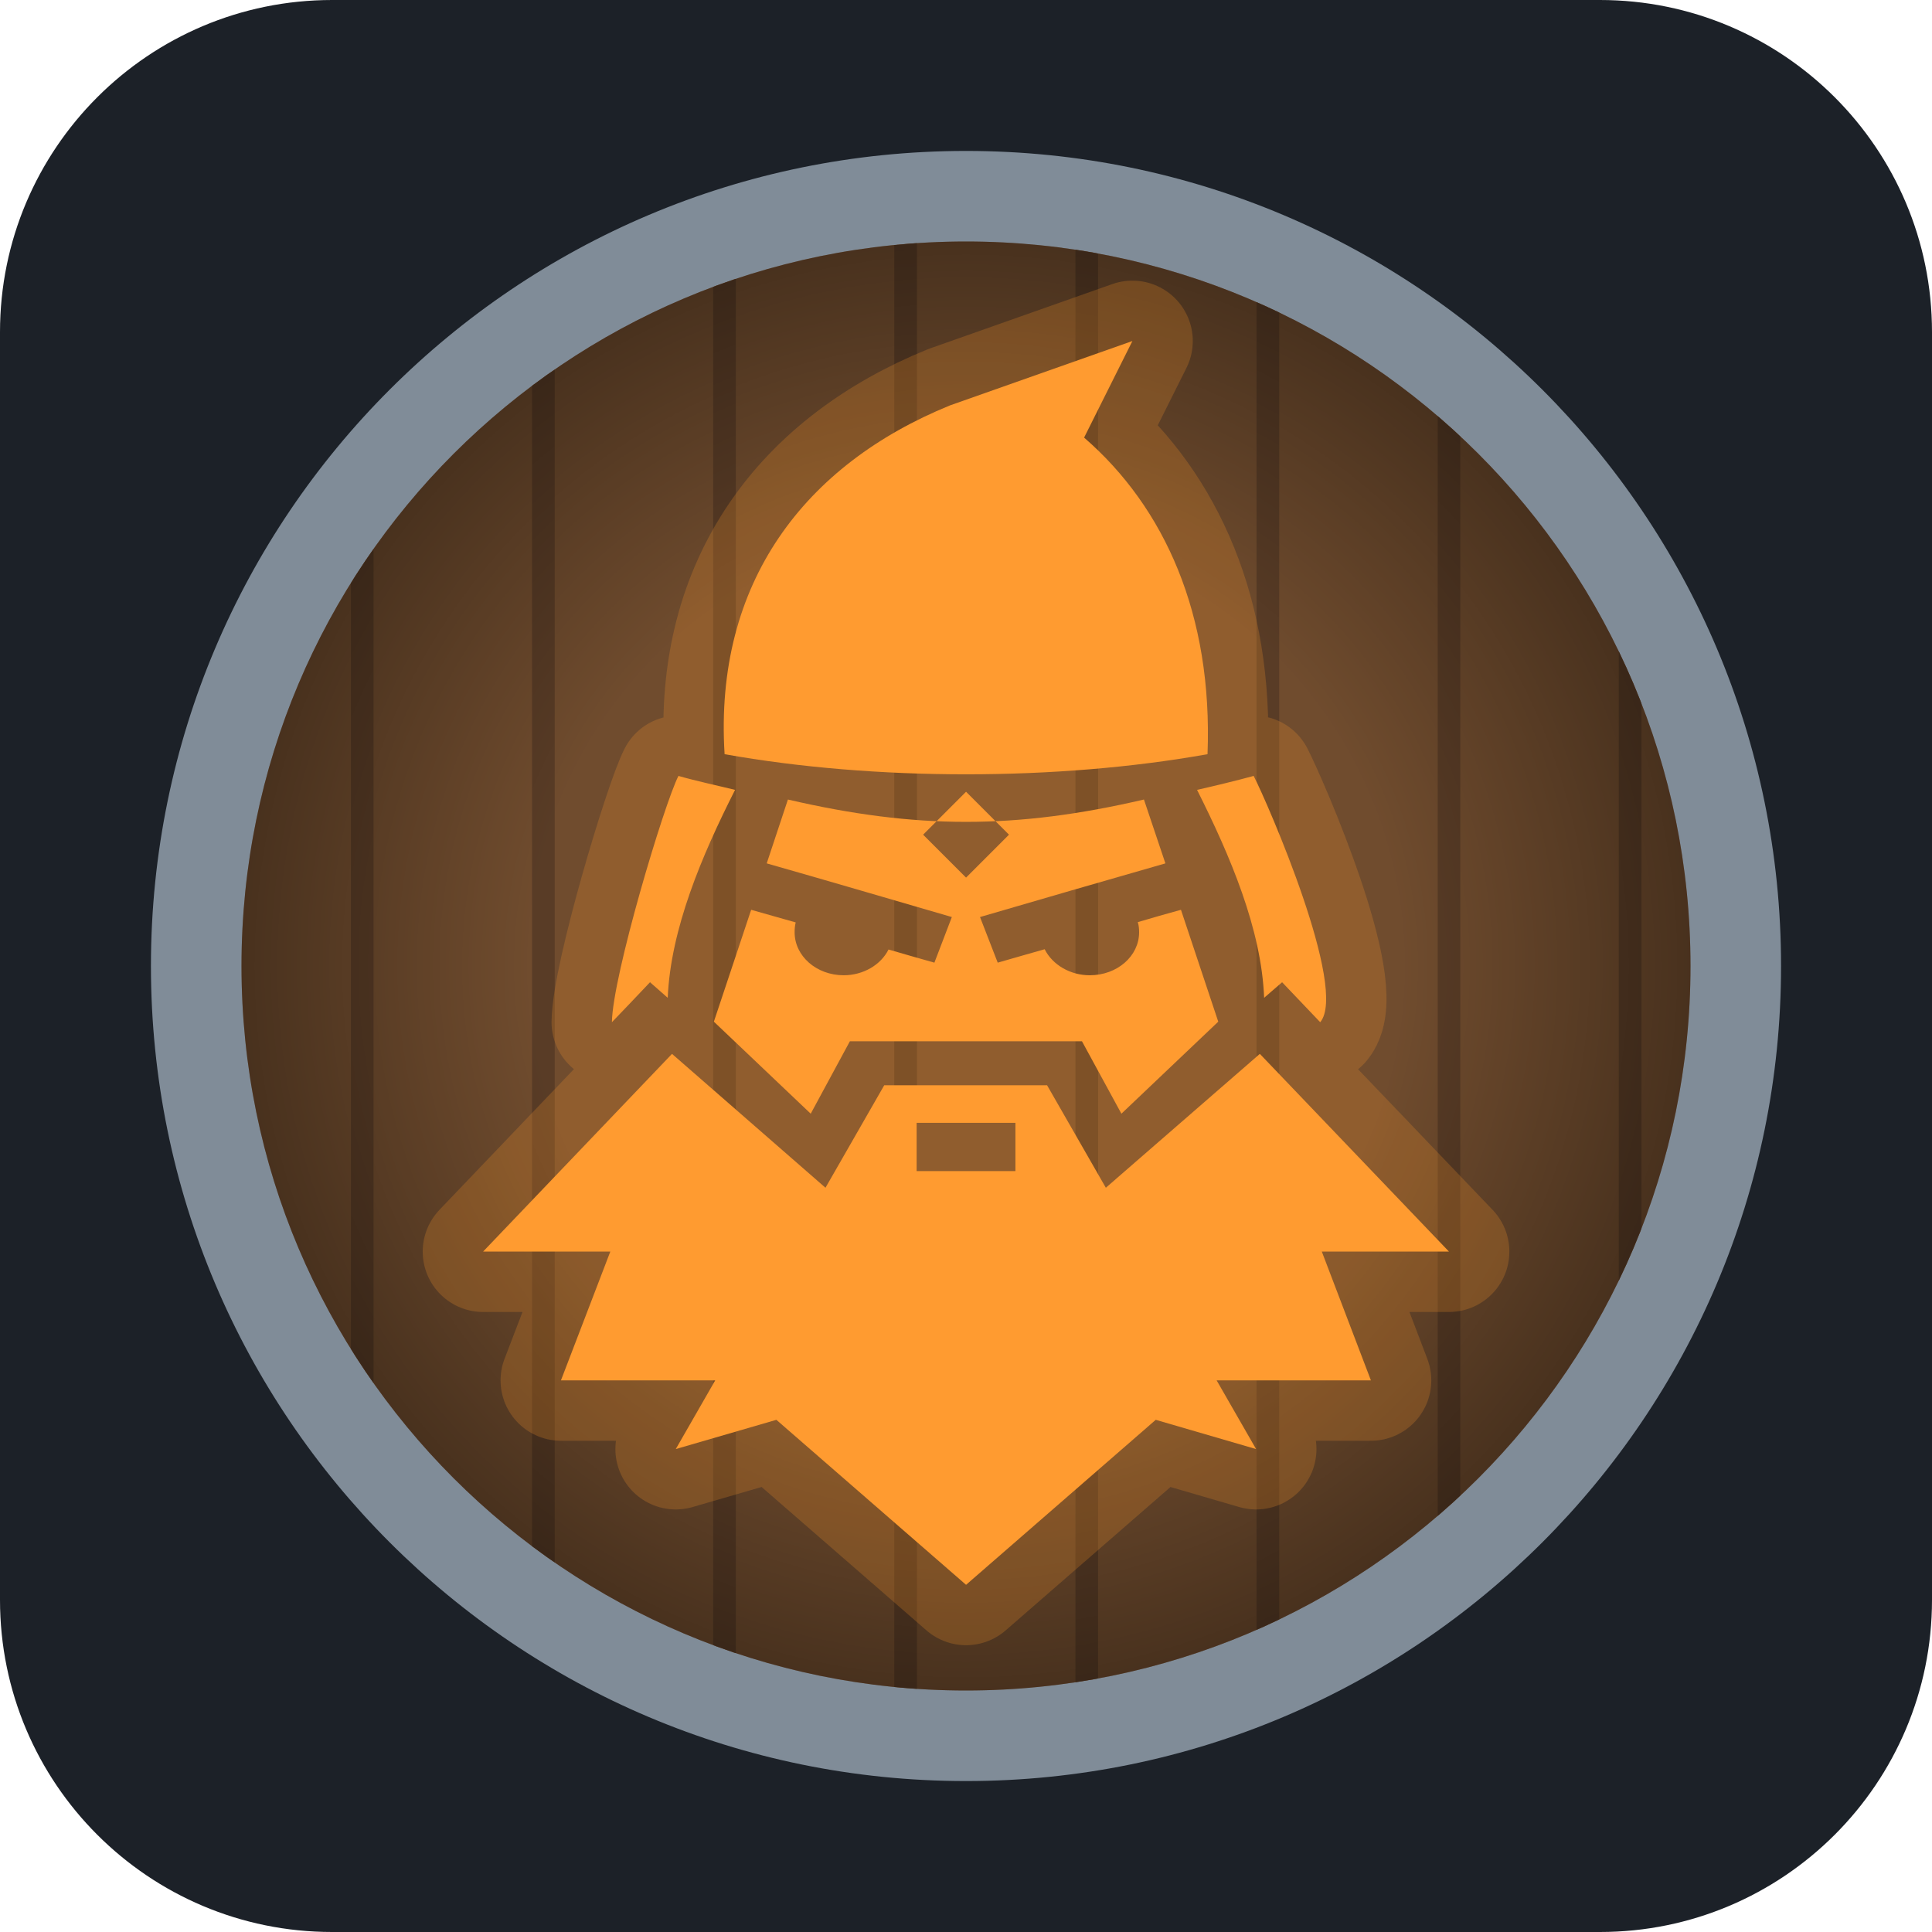
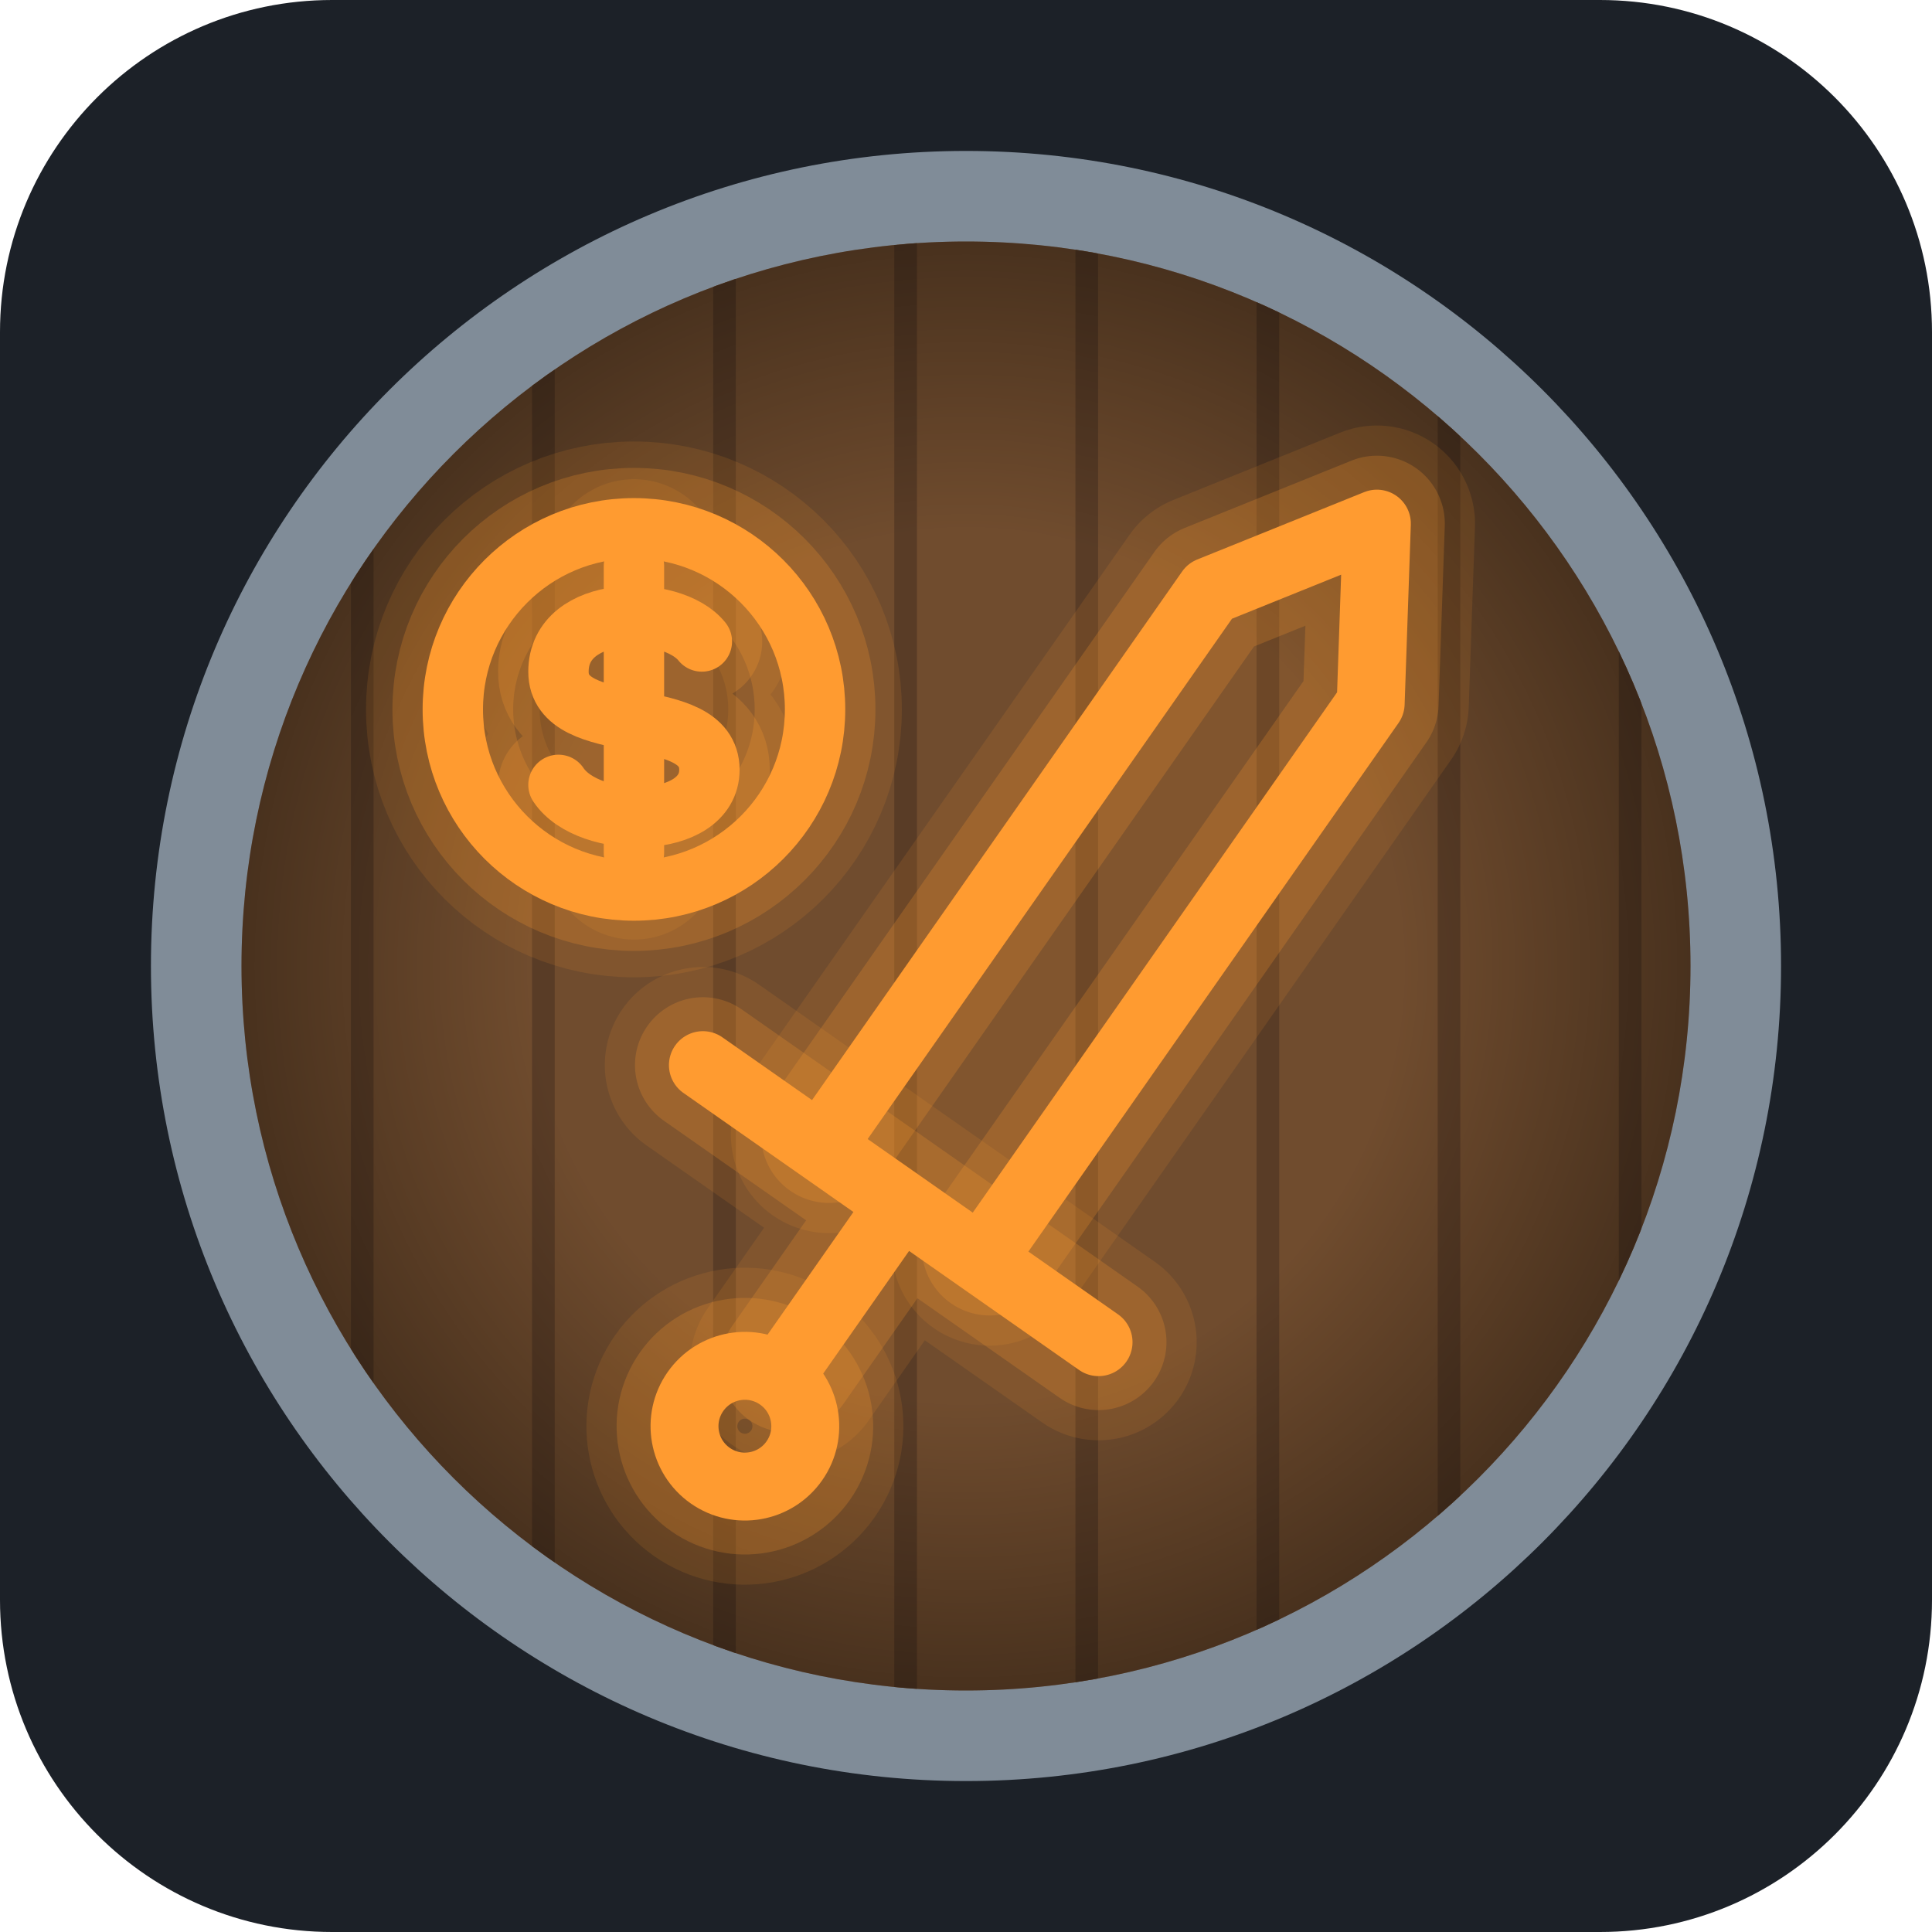
<svg xmlns="http://www.w3.org/2000/svg" width="256" height="256" viewBox="0 0 256 256">
  <defs>
    <clipPath id="wood">
      <circle cx="128" cy="128" r="96" />
    </clipPath>
    <radialGradient id="shade" cx="0.5" cy="0.5" r="0.5">
      <stop offset="0.6" stop-color="#000" stop-opacity="0" />
      <stop offset="1" stop-color="#000" stop-opacity="0.35" />
    </radialGradient>
  </defs>
  <rect width="256" height="256" rx="44" fill="#1c2128" />
  <circle cx="128" cy="128" r="108" fill="#808c98" />
  <circle cx="128" cy="128" r="96" fill="#704c2e" />
  <g clip-path="url(#wood)" stroke="#593c26" stroke-width="3">
    <path d="M 48 20 V 236 M 72 20 V 236 M 96 20 V 236 M 120 20 V 236 M 144 20 V 236 M 168 20 V 236 M 192 20 V 236 M 216 20 V 236" />
  </g>
  <circle cx="128" cy="128" r="96" fill="url(#shade)" />
-   <g transform="translate(37.0 33.1) scale(0.3555)" fill-rule="evenodd">
-     <path id="g" d="M 166 188 C 162 124 196 80 250 58 L 318 34 L 300 70 C 330 96 348 136 346 188 C 290 198 222 198 166 188 Z M148.8 196.1c-5.3 10.3-24.6 74.7-24.8 91.8 4.7-4.9 9.5-9.9 14.2-14.9l6.6 5.8c1.1-25.6 12.6-52.8 25.1-77.5-6.5-1.6-14.5-3.3-21.1-5.2z m214.4 0c-6.2 1.7-15.3 3.9-21.1 5.2 12.4 24.7 24 51.9 25 77.5l6.7-5.8 14.2 14.9c10.5-12.4-19.5-81.5-24.8-91.8z m-173.6 8.8l-7.9 23.8c22.8 6.5 43.6 12.6 69 20l-6.5 17c-5.6-1.6-11.4-3.2-17.1-4.9-2.9 5.8-9.5 9.6-16.7 9.6-10.2 0-18.3-7.2-18.3-16 0-1.3.1-2.5.4-3.7l-16.6-4.7-13.9 41.7 36.1 34.3 14.6-27h86.5l14.7 27 36.1-34.3-13.9-41.7c-5.4 1.5-10.8 3-16.1 4.6.4 1.2.5 2.5.5 3.8 0 8.8-8.1 16-18.4 16-7.3 0-13.9-3.9-16.8-9.7-5.9 1.7-11.7 3.3-17.5 5l-6.6-17c23.2-6.8 44.4-12.9 69.1-20l-8-23.8c-47.7 11.1-84.9 11.1-132.7 0z m-43.2 94.8l-70.42 73.7h47.42l-18.4 48h57.5L147.8 447l37.5-10.9 70.7 61.5 70.7-61.5 37.4 10.9-14.7-25.6h57.5l-18.3-48H436l-70.5-73.7-57.4 49.9-21.9-38.2h-60.7l-21.9 38.2z m91.2 25.7h36.8v18h-36.8z M 256 202 L 272 218 L 256 234 L 240 218 Z " fill="none" stroke="#ff9b30" stroke-linejoin="round" stroke-width="45" stroke-opacity="0.12" />
-     <use href="#g" stroke-width="25" stroke-opacity="0.22" />
-     <path d="M 166 188 C 162 124 196 80 250 58 L 318 34 L 300 70 C 330 96 348 136 346 188 C 290 198 222 198 166 188 Z M148.8 196.1c-5.3 10.3-24.6 74.7-24.8 91.8 4.7-4.9 9.5-9.9 14.2-14.9l6.6 5.8c1.1-25.6 12.6-52.8 25.1-77.5-6.5-1.6-14.5-3.3-21.1-5.2z m214.4 0c-6.2 1.7-15.3 3.9-21.1 5.2 12.4 24.7 24 51.9 25 77.5l6.7-5.8 14.2 14.9c10.5-12.4-19.5-81.5-24.8-91.8z m-173.6 8.8l-7.9 23.8c22.8 6.5 43.6 12.6 69 20l-6.5 17c-5.6-1.6-11.4-3.2-17.1-4.9-2.9 5.8-9.5 9.6-16.7 9.6-10.2 0-18.3-7.2-18.3-16 0-1.3.1-2.5.4-3.7l-16.6-4.7-13.9 41.7 36.1 34.3 14.6-27h86.5l14.7 27 36.1-34.3-13.9-41.7c-5.4 1.5-10.8 3-16.1 4.6.4 1.2.5 2.5.5 3.8 0 8.8-8.1 16-18.4 16-7.3 0-13.9-3.9-16.8-9.7-5.9 1.7-11.7 3.3-17.5 5l-6.6-17c23.2-6.8 44.4-12.9 69.1-20l-8-23.8c-47.7 11.1-84.9 11.1-132.7 0z m-43.2 94.8l-70.42 73.7h47.42l-18.4 48h57.5L147.8 447l37.5-10.9 70.7 61.5 70.7-61.5 37.4 10.9-14.7-25.6h57.5l-18.3-48H436l-70.5-73.7-57.4 49.9-21.9-38.2h-60.7l-21.9 38.2z m91.2 25.7h36.8v18h-36.8z M 256 202 L 272 218 L 256 234 L 240 218 Z " fill="#ff9b30" />
+   <g transform="translate(140 130) rotate(35)" fill="none" stroke-linecap="round" stroke-linejoin="round">
+     <g id="sword">
+       <path d="M -13 34 V -54 L 0 -74 L 13 -54 V 34" />
+       <path d="M -32 36 H 32 M 0 40 V 62" />
+       <circle cx="0" cy="72" r="8" />
+     </g>
+     <use href="#sword" stroke="#ff9b30" stroke-width="26" stroke-opacity="0.12" />
+     <use href="#sword" stroke="#ff9b30" stroke-width="18" stroke-opacity="0.22" />
+     <use href="#sword" stroke="#ff9b30" stroke-width="9" />
+   </g>
+   <g transform="translate(84 94)" fill="none" stroke-linecap="round" stroke-linejoin="round">
+     <g id="coin">
+       <circle r="24" />
+       <path d="M 9 -9 C 5 -14 -10 -14 -10 -5 C -10 4 10 -1 10 8 C 10 16 -6 16 -10 10 M 0 -19 V 19" />
+     </g>
+     <use href="#coin" stroke="#ff9b30" stroke-width="23" stroke-opacity="0.12" />
+     <use href="#coin" stroke="#ff9b30" stroke-width="16" stroke-opacity="0.22" />
+     <use href="#coin" stroke="#ff9b30" stroke-width="8" />
  </g>
</svg>
